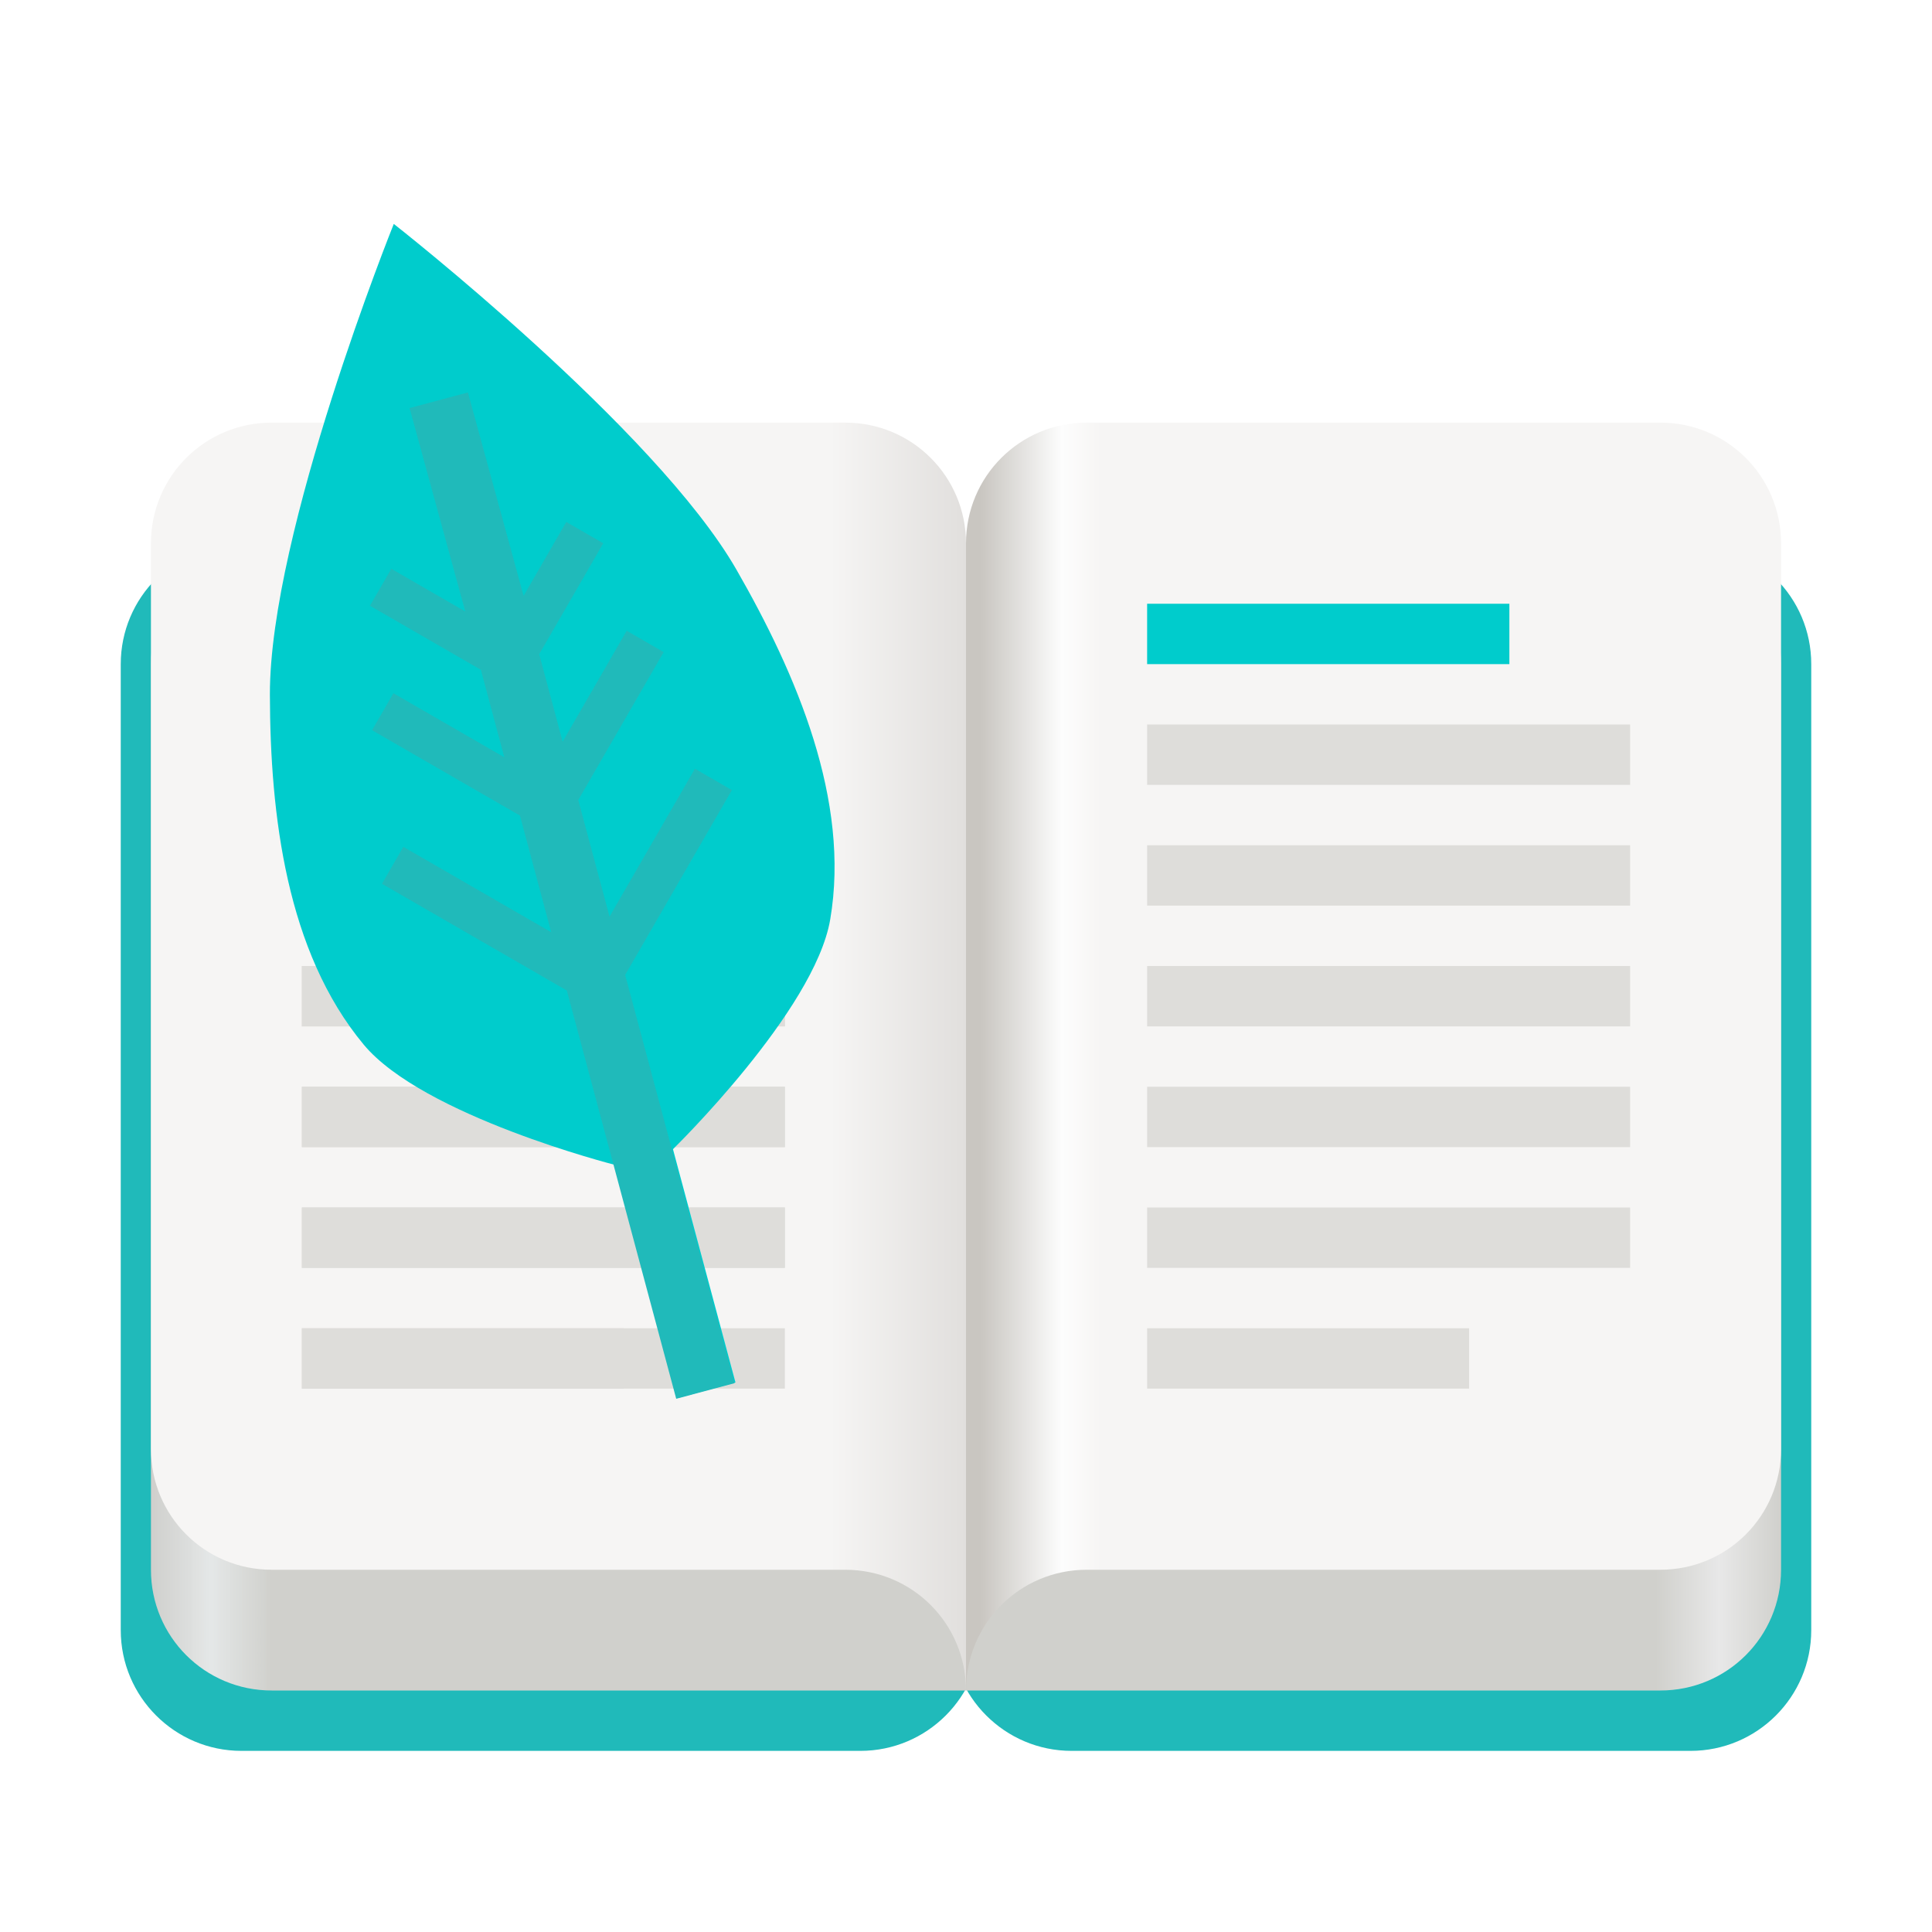
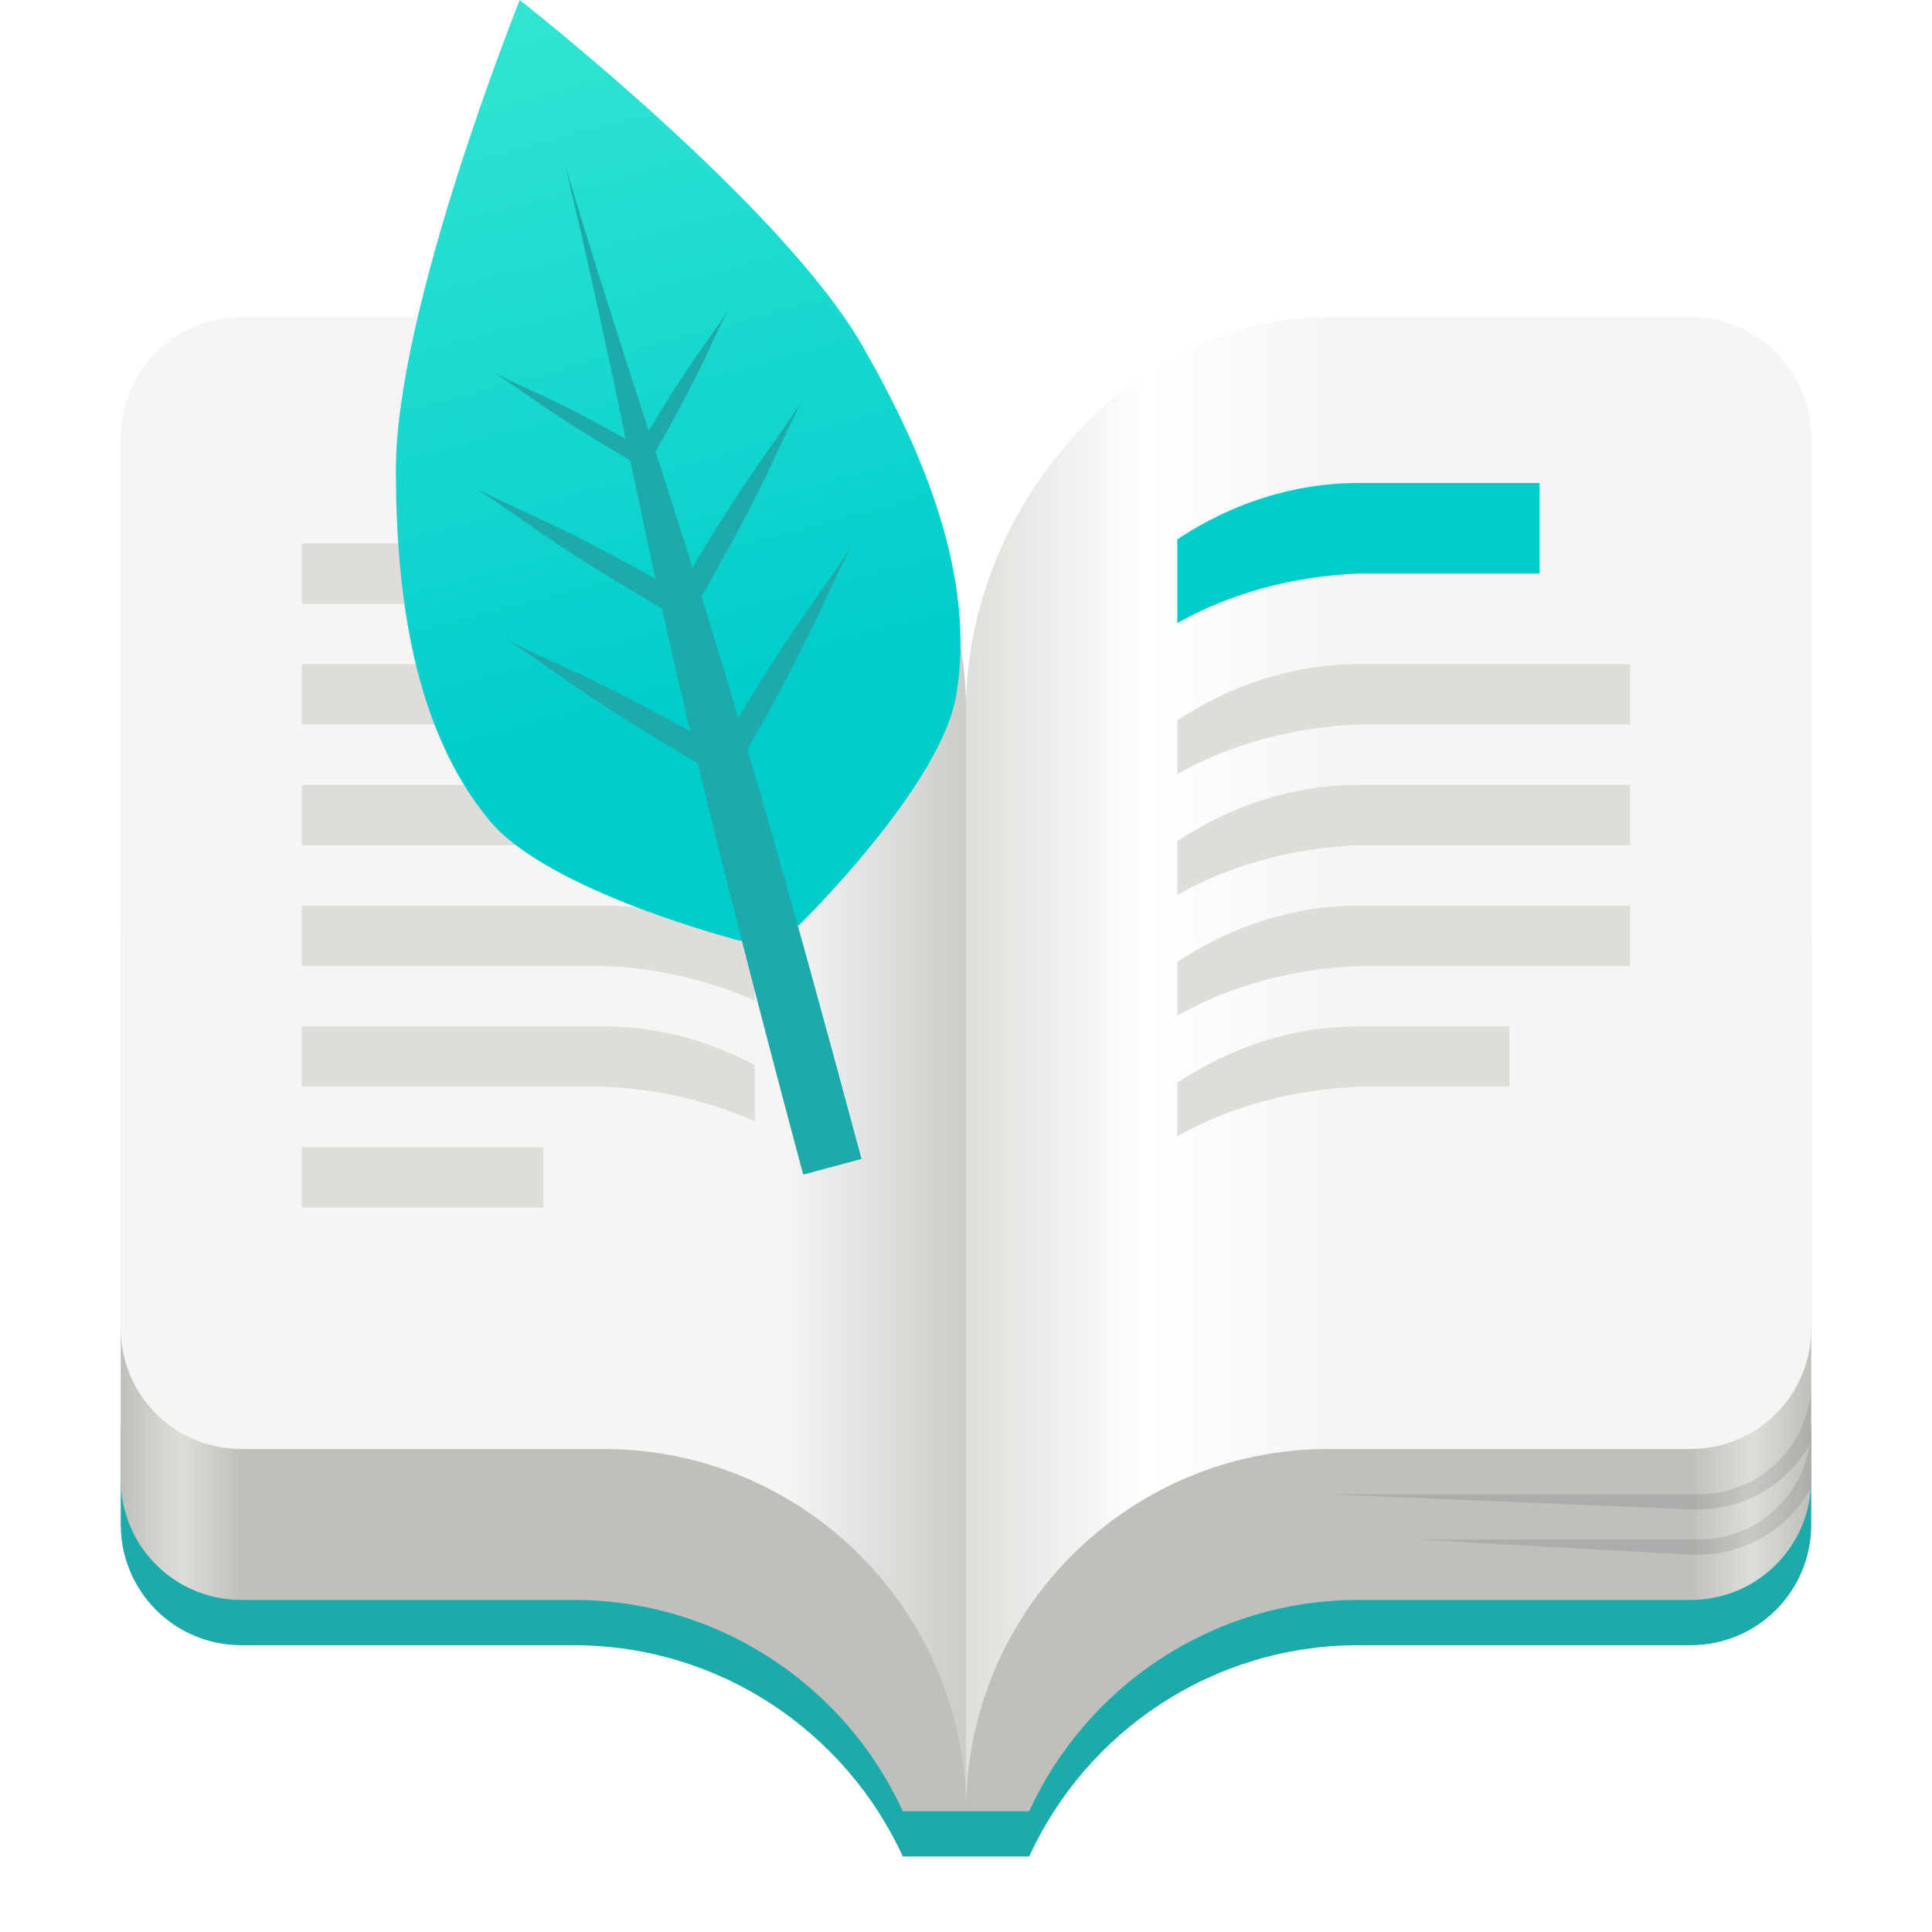
- <svg xmlns="http://www.w3.org/2000/svg" xmlns:xlink="http://www.w3.org/1999/xlink" width="128" height="128" id="svg11300" version="1.0" style="display:inline;enable-background:new" viewBox="0 0 128 128">
-   <defs id="defs3">
-     <linearGradient id="linearGradient981">
-       <stop id="stop969" offset="0" style="stop-color:#cfcfcc;stop-opacity:1;" />
-       <stop style="stop-color:#e8e8e8;stop-opacity:0.98" offset="0.037" id="stop971" />
-       <stop id="stop973" offset="0.074" style="stop-color:#d0d0cc;stop-opacity:1" />
-       <stop style="stop-color:#d0d0cc;stop-opacity:1" offset="0.923" id="stop975" />
-       <stop style="stop-color:#e8e8e8;stop-opacity:1" offset="0.962" id="stop977" />
-       <stop id="stop979" offset="1" style="stop-color:#d0d0cc;stop-opacity:1" />
+ <svg xmlns="http://www.w3.org/2000/svg" xmlns:xlink="http://www.w3.org/1999/xlink" width="128px" height="128px" viewBox="0 0 128 128" version="1.1">
+   <defs>
+     <linearGradient id="linear0" gradientUnits="userSpaceOnUse" x1="64" y1="246" x2="120" y2="246" gradientTransform="matrix(1,0,0,1,0,-166)">
+       <stop offset="0" style="stop-color:rgb(75.294%,74.902%,73.725%);stop-opacity:1;" />
+       <stop offset="0.857" style="stop-color:rgb(75.294%,74.902%,73.725%);stop-opacity:1;" />
+       <stop offset="0.929" style="stop-color:rgb(87.059%,86.667%,85.49%);stop-opacity:1;" />
+       <stop offset="1" style="stop-color:rgb(75.294%,74.902%,73.725%);stop-opacity:1;" />
    </linearGradient>
-     <linearGradient id="linearGradient932">
-       <stop style="stop-color:#cfcfcc;stop-opacity:1;" offset="0" id="stop928" />
-       <stop id="stop936" offset="0.037" style="stop-color:#e3e3e3;stop-opacity:0.98" />
-       <stop style="stop-color:#d0d0cc;stop-opacity:1" offset="0.074" id="stop944" />
-       <stop id="stop948" offset="0.923" style="stop-color:#d0d0cc;stop-opacity:1" />
-       <stop id="stop946" offset="0.962" style="stop-color:#e3e3e3;stop-opacity:1" />
-       <stop style="stop-color:#d0d0cc;stop-opacity:1" offset="1" id="stop930" />
+     <linearGradient id="linear1" gradientUnits="userSpaceOnUse" x1="64" y1="246" x2="120" y2="246" gradientTransform="matrix(-1,0,0,1,128,-166)">
+       <stop offset="0" style="stop-color:rgb(75.294%,74.902%,73.725%);stop-opacity:1;" />
+       <stop offset="0.857" style="stop-color:rgb(75.294%,74.902%,73.725%);stop-opacity:1;" />
+       <stop offset="0.929" style="stop-color:rgb(87.059%,86.667%,85.49%);stop-opacity:1;" />
+       <stop offset="1" style="stop-color:rgb(75.294%,74.902%,73.725%);stop-opacity:1;" />
    </linearGradient>
-     <linearGradient id="linearGradient897">
-       <stop style="stop-color:#f6f5f4;stop-opacity:1" offset="0" id="stop893" />
-       <stop style="stop-color:#e1dfdd;stop-opacity:1" offset="1" id="stop895" />
+     <filter id="alpha" filterUnits="objectBoundingBox" x="0%" y="0%" width="100%" height="100%">
+       <feColorMatrix type="matrix" in="SourceGraphic" values="0 0 0 0 1 0 0 0 0 1 0 0 0 0 1 0 0 0 1 0" />
+     </filter>
+     <mask id="mask0">
+       <g filter="url(#alpha)">
+         <rect x="0" y="0" width="128" height="128" style="fill:rgb(0%,0%,0%);fill-opacity:0.1;stroke:none;" />
+       </g>
+     </mask>
+     <clipPath id="clip1">
+       <rect x="0" y="0" width="192" height="152" />
+     </clipPath>
+     <g id="surface203859" clip-path="url(#clip1)">
+       <path style=" stroke:none;fill-rule:nonzero;fill:rgb(0%,0%,0%);fill-opacity:1;" d="M 128 107.656 C 127.918 111.746 124.621 115 120.508 115 L 120.008 115 L 120.008 116 L 120.508 116 C 123.754 116 126.566 114.188 128 111.52 Z M 96 115 L 120 116 L 120 115 Z M 96 115 " />
+       <path style=" stroke:none;fill-rule:nonzero;fill:rgb(0%,0%,0%);fill-opacity:1;" d="M 128 110.656 C 127.918 114.746 124.621 118 120.508 118 L 120.008 118 L 120.008 119 L 120.508 119 C 123.73 119 126.531 117.211 127.973 114.574 C 127.984 114.383 128 114.191 128 114 Z M 102 118 L 120 119 L 120 118 Z M 102 118 " />
+     </g>
+     <linearGradient id="linear2" gradientUnits="userSpaceOnUse" x1="320" y1="116" x2="416" y2="116" gradientTransform="matrix(-0.25,0,0,0.25,168,31.00002)">
+       <stop offset="0" style="stop-color:rgb(96.471%,96.078%,95.686%);stop-opacity:1;" />
+       <stop offset="0.5" style="stop-color:rgb(100%,100%,100%);stop-opacity:1;" />
+       <stop offset="1" style="stop-color:rgb(87.843%,87.059%,85.882%);stop-opacity:1;" />
    </linearGradient>
-     <linearGradient id="linearGradient3592">
-       <stop id="stop3586" offset="0" style="stop-color:#f6f5f4;stop-opacity:1" />
-       <stop style="stop-color:#fdfdfd;stop-opacity:1" offset="0.333" id="stop938" />
-       <stop id="stop3590" offset="1" style="stop-color:#c9c6c1;stop-opacity:1" />
+     <linearGradient id="linear3" gradientUnits="userSpaceOnUse" x1="320" y1="116" x2="416" y2="116" gradientTransform="matrix(0.25,0,0,0.25,-39.99999,31.00002)">
+       <stop offset="0" style="stop-color:rgb(96.471%,96.078%,95.686%);stop-opacity:1;" />
+       <stop offset="0.5" style="stop-color:rgb(96.471%,96.078%,95.686%);stop-opacity:1;" />
+       <stop offset="1" style="stop-color:rgb(80%,79.608%,78.431%);stop-opacity:1;" />
    </linearGradient>
-     <linearGradient xlink:href="#linearGradient897" id="linearGradient3576" x1="55" y1="65" x2="64" y2="65" gradientUnits="userSpaceOnUse" />
-     <linearGradient xlink:href="#linearGradient3592" id="linearGradient885" x1="73" y1="65" x2="65" y2="65" gradientUnits="userSpaceOnUse" />
-     <linearGradient xlink:href="#linearGradient932" id="linearGradient934" x1="8" y1="106" x2="120" y2="106" gradientUnits="userSpaceOnUse" />
-     <linearGradient xlink:href="#linearGradient981" id="linearGradient953" gradientUnits="userSpaceOnUse" x1="10" y1="106" x2="118" y2="106" />
+     <linearGradient id="linear4" gradientUnits="userSpaceOnUse" x1="59.092" y1="216.78" x2="46.289" y2="169" gradientTransform="matrix(1,0.000000000000000028,-0.000000000000000028,1,-11.86288,-168.9809)">
+       <stop offset="0" style="stop-color:rgb(0%,80%,80%);stop-opacity:1;" />
+       <stop offset="1" style="stop-color:rgb(19.608%,89.804%,82.353%);stop-opacity:1;" />
+     </linearGradient>
  </defs>
-   <g id="layer1" style="display:inline" transform="translate(0,-172)">
-     <g id="layer9" style="display:inline">
-       <rect ry="8" y="208" x="63" height="80" width="57" id="rect904" style="display:inline;fill:#20baba;fill-opacity:1;enable-background:new" />
-       <rect style="display:inline;fill:#20baba;fill-opacity:1;enable-background:new" id="rect1642" width="57" height="80" x="8" y="36" ry="8" transform="translate(0,172)" />
-       <path transform="translate(0,172)" style="display:inline;fill:url(#linearGradient953);fill-opacity:1;enable-background:new" d="m 18,36 h 92 c 4.432,0 8,3.568 8,8 v 60 c 0,4.432 -3.568,8 -8,8 H 18 c -4.432,0 -8,-3.568 -8,-8 V 44 c 0,-4.432 3.568,-8 8,-8 z" id="rect2189" />
-       <path style="display:inline;opacity:1;fill:url(#linearGradient885);fill-opacity:1;stroke:none;stroke-width:6;stroke-linecap:butt;stroke-linejoin:miter;stroke-miterlimit:4;stroke-dasharray:none;stroke-dashoffset:0;stroke-opacity:1;marker:none;marker-start:none;marker-mid:none;marker-end:none;paint-order:normal;enable-background:new" d="m 72,28 c -4.432,0 -8,3.568 -8,8 v 76 c 0,-4.432 3.568,-8 8,-8 h 38 c 4.432,0 8,-3.568 8,-8 V 36 c 0,-4.432 -3.568,-8 -8,-8 z" id="path1657" transform="translate(0,172)" />
-       <path id="path3566" d="m 56,28 c 4.432,0 8,3.568 8,8 v 76 c 0,-4.432 -3.568,-8 -8,-8 H 18 c -4.432,0 -8,-3.568 -8,-8 V 36 c 0,-4.432 3.568,-8 8,-8 z" style="display:inline;opacity:1;fill:url(#linearGradient3576);fill-opacity:1;stroke:none;stroke-width:6;stroke-linecap:butt;stroke-linejoin:miter;stroke-miterlimit:4;stroke-dasharray:none;stroke-dashoffset:0;stroke-opacity:1;marker:none;marker-start:none;marker-mid:none;marker-end:none;paint-order:normal;enable-background:new" transform="translate(0,172)" />
-       <rect style="display:inline;fill:#00cccc;fill-opacity:1;stroke:none;stroke-width:0.926;enable-background:new" id="rect903" width="24" height="4" x="76" y="212" ry="0" />
-       <rect style="display:inline;fill:#deddda;fill-opacity:1;stroke:none;stroke-width:1.069;enable-background:new" id="rect903-3-6" width="32" height="4" x="76" y="48" ry="0" transform="translate(0,172)" />
-       <rect ry="0" y="56" x="76" height="4" width="32" id="rect935" style="display:inline;fill:#deddda;fill-opacity:1;stroke:none;stroke-width:1.069;enable-background:new" transform="translate(0,172)" />
-       <rect style="display:inline;fill:#deddda;fill-opacity:1;stroke:none;stroke-width:1.069;enable-background:new" id="rect937" width="32" height="4" x="76" y="64" ry="0" transform="translate(0,172)" />
-       <rect ry="0" y="72" x="76" height="4" width="32" id="rect939" style="display:inline;fill:#deddda;fill-opacity:1;stroke:none;stroke-width:1.069;enable-background:new" transform="translate(0,172)" />
-       <rect style="display:inline;fill:#deddda;fill-opacity:1;stroke:none;stroke-width:1.069;enable-background:new" id="rect941" width="32" height="4" x="76" y="80" ry="0" transform="translate(0,172)" />
-       <rect ry="0" y="88" x="76" height="4" width="21.333" id="rect943" style="display:inline;fill:#deddda;fill-opacity:1;stroke:none;stroke-width:0.873;enable-background:new" transform="translate(0,172)" />
-       <rect ry="0" y="64" x="20" height="4" width="32" id="rect965" style="display:inline;fill:#deddda;fill-opacity:1;stroke:none;stroke-width:1.069;enable-background:new" transform="translate(0,172)" />
-       <rect style="display:inline;fill:#deddda;fill-opacity:1;stroke:none;stroke-width:1.069;enable-background:new" id="rect967" width="32" height="4" x="20" y="72" ry="0" transform="translate(0,172)" />
-       <rect ry="0" y="80" x="20" height="4" width="32" id="rect969" style="display:inline;fill:#deddda;fill-opacity:1;stroke:none;stroke-width:1.069;enable-background:new" transform="translate(0,172)" />
-       <rect style="display:inline;fill:#deddda;fill-opacity:1;stroke:none;stroke-width:0.873;enable-background:new" id="rect971" width="21.333" height="4" x="20" y="88" ry="0" transform="translate(0,172)" />
-       <rect style="display:inline;fill:#deddda;fill-opacity:1;stroke:none;stroke-width:1.069;enable-background:new" id="rect979" width="32" height="4" x="20" y="64" ry="0" transform="translate(0,172)" />
-       <rect ry="0" y="72" x="20" height="4" width="32" id="rect981" style="display:inline;fill:#deddda;fill-opacity:1;stroke:none;stroke-width:1.069;enable-background:new" transform="translate(0,172)" />
-       <rect style="display:inline;fill:#deddda;fill-opacity:1;stroke:none;stroke-width:1.069;enable-background:new" id="rect983" width="32" height="4" x="20" y="80" ry="0" transform="translate(0,172)" />
-       <rect ry="0" y="88" x="20" height="4" width="32" id="rect985" style="display:inline;fill:#deddda;fill-opacity:1;stroke:none;stroke-width:1.069;enable-background:new" transform="translate(0,172)" />
-       <path style="display:inline;fill:#00cccc;fill-opacity:1;stroke:none;stroke-width:1px;stroke-linecap:butt;stroke-linejoin:miter;stroke-opacity:1;enable-background:new" d="m 26.089,186.835 c 0,0 -8.232,20.437 -8.208,31.187 0.018,8 1.102,17.027 6.212,23.182 3.926,4.729 16.629,7.968 16.629,7.968 l 4.141,15.455 3.864,-1.035 -4.141,-15.455 c 0,0 9.382,-9.156 10.417,-15.215 1.348,-7.886 -2.227,-16.245 -6.212,-23.182 -5.354,-9.321 -22.702,-22.905 -22.702,-22.905 z" id="path901" />
-       <path style="display:inline;fill:#20baba;fill-opacity:1;stroke:none;stroke-width:1px;stroke-linecap:butt;stroke-linejoin:miter;stroke-opacity:1;enable-background:new" d="m 44.801,264.673 3.864,-1.035 -7.247,-27.046 7.071,-12.247 -2.449,-1.414 -5.657,9.798 -2.071,-7.727 5.657,-9.798 -2.449,-1.414 -4.243,7.348 -1.553,-5.796 4.243,-7.348 -2.449,-1.414 -2.828,4.899 L 31,198 l -3.864,1.035 3.688,13.477 -4.899,-2.828 -1.414,2.449 7.348,4.243 1.553,5.796 -7.348,-4.243 -1.414,2.449 9.798,5.657 2.071,7.727 -9.798,-5.657 -1.414,2.449 12.247,7.071 z" id="path987" />
-     </g>
+   <g id="surface203855">
+     <path style=" stroke:none;fill-rule:nonzero;fill:rgb(11.373%,66.667%,66.667%);fill-opacity:1;" d="M 120 94.355 L 120 101 C 120 105.434 116.434 109 112 109 L 90 109 C 80.316 109 71.977 114.738 68.184 123 L 59.816 123 C 56.023 114.738 47.684 109 38 109 L 16 109 C 11.566 109 8 105.434 8 101 L 8 94.355 Z M 120 94.355 " />
+     <path style=" stroke:none;fill-rule:nonzero;fill:url(#linear0);" d="M 66.328 54.02 C 66.168 55.008 66.055 56 66 57 L 64 57 L 64 120 L 68.184 120 C 71.977 111.738 80.316 106 90 106 L 112 106 C 116.434 106 120 102.434 120 98 L 120 62.355 C 120 57.922 116.434 54.355 112 54.355 Z M 66.328 54.02 " />
+     <path style=" stroke:none;fill-rule:nonzero;fill:url(#linear1);" d="M 61.676 54.02 C 61.832 55.008 61.945 56 62 57 L 64 57 L 64 120 L 59.816 120 C 56.023 111.738 47.684 106 38 106 L 16 106 C 11.566 106 8 102.434 8 98 L 8 62.355 C 8 57.922 11.566 54.355 16 54.355 Z M 61.676 54.02 " />
+     <use xlink:href="#surface203859" transform="matrix(1,0,0,1,-8,-16)" mask="url(#mask0)" />
+     <path style=" stroke:none;fill-rule:nonzero;fill:url(#linear2);" d="M 112 21 C 116.434 21 120 24.566 120 29 L 120 88 C 120 92.434 116.434 96 112 96 L 88 96 C 74.746 96 64 106.746 64 120 L 64 47 C 64 33.746 74.746 21 88 21 Z M 112 21 " />
+     <path style=" stroke:none;fill-rule:nonzero;fill:url(#linear3);" d="M 16 21 C 11.566 21 8 24.566 8 29 L 8 88 C 8 92.434 11.566 96 16 96 L 40 96 C 53.254 96 64 106.746 64 120 L 64 47 C 64 33.746 53.254 21 40 21 Z M 16 21 " />
+     <path style=" stroke:none;fill-rule:nonzero;fill:rgb(0%,80%,80%);fill-opacity:1;" d="M 102 32 L 102 38 L 90 38 C 85.625 38.184 81.535 39.297 78 41.281 L 78 35.73 C 81.531 33.395 85.625 32 90 32 Z M 102 32 " />
+     <path style=" stroke:none;fill-rule:nonzero;fill:rgb(87.059%,86.667%,85.49%);fill-opacity:1;" d="M 108 44 L 108 48 L 90 48 C 85.625 48.184 81.535 49.297 78 51.281 L 78 47.73 C 81.531 45.395 85.625 44 90 44 Z M 108 44 " />
+     <path style=" stroke:none;fill-rule:nonzero;fill:rgb(87.059%,86.667%,85.49%);fill-opacity:1;" d="M 108 52 L 108 56 L 90 56 C 85.625 56.184 81.535 57.297 78 59.281 L 78 55.73 C 81.531 53.395 85.625 52 90 52 Z M 108 52 " />
+     <path style=" stroke:none;fill-rule:nonzero;fill:rgb(87.059%,86.667%,85.49%);fill-opacity:1;" d="M 108 60 L 108 64 L 90 64 C 85.625 64.184 81.535 65.297 78 67.281 L 78 63.73 C 81.531 61.395 85.625 60 90 60 Z M 108 60 " />
+     <path style=" stroke:none;fill-rule:nonzero;fill:rgb(87.059%,86.667%,85.49%);fill-opacity:1;" d="M 36 76 L 20 76 L 20 80 L 36 80 Z M 36 76 " />
+     <path style=" stroke:none;fill-rule:nonzero;fill:rgb(87.059%,86.667%,85.49%);fill-opacity:1;" d="M 20 44 L 20 48 L 40 48 C 43.574 48.148 46.953 48.93 50 50.293 L 50 46.559 C 46.953 44.941 43.574 44 40 44 Z M 20 44 " />
+     <path style=" stroke:none;fill-rule:nonzero;fill:rgb(87.059%,86.667%,85.49%);fill-opacity:1;" d="M 20 52 L 20 56 L 40 56 C 43.574 56.148 46.953 56.93 50 58.293 L 50 54.559 C 46.953 52.941 43.574 52 40 52 Z M 20 52 " />
+     <path style=" stroke:none;fill-rule:nonzero;fill:rgb(87.059%,86.667%,85.49%);fill-opacity:1;" d="M 20 60 L 20 64 L 40 64 C 43.574 64.148 46.953 64.93 50 66.293 L 50 62.559 C 46.953 60.941 43.574 60 40 60 Z M 20 60 " />
+     <path style=" stroke:none;fill-rule:nonzero;fill:rgb(87.059%,86.667%,85.49%);fill-opacity:1;" d="M 20 36 L 20 40 L 40 40 C 43.574 40.148 46.953 40.93 50 42.293 L 50 38.559 C 46.953 36.941 43.574 36 40 36 Z M 20 36 " />
+     <path style=" stroke:none;fill-rule:nonzero;fill:rgb(87.059%,86.667%,85.49%);fill-opacity:1;" d="M 20 68 L 20 72 L 40 72 C 43.574 72.148 46.953 72.93 50 74.293 L 50 70.559 C 46.953 68.941 43.574 68 40 68 Z M 20 68 " />
+     <path style=" stroke:none;fill-rule:nonzero;fill:rgb(87.059%,86.667%,85.49%);fill-opacity:1;" d="M 100 68 L 100 72 L 90 72 C 85.625 72.184 81.535 73.297 78 75.281 L 78 71.73 C 81.531 69.395 85.625 68 90 68 Z M 100 68 " />
+     <path style=" stroke:none;fill-rule:nonzero;fill:url(#linear4);" d="M 34.434 0 C 34.434 0 26.203 20.438 26.227 31.188 C 26.242 39.188 27.328 48.215 32.438 54.371 C 36.363 59.098 49.066 62.336 49.066 62.336 L 52.93 61.301 C 52.93 61.301 62.309 52.145 63.348 46.09 C 64.695 38.203 61.121 29.844 57.137 22.906 C 51.781 13.582 34.434 0 34.434 0 Z M 34.434 0 " />
+     <path style=" stroke:none;fill-rule:nonzero;fill:rgb(11.373%,66.667%,66.667%);fill-opacity:1;" d="M 53.215 77.82 C 42.441 37.617 42.727 33.129 37.457 11.004 C 43.988 32.707 46.305 36.582 57.078 76.785 Z M 53.215 77.82 " />
+     <path style=" stroke:none;fill-rule:nonzero;fill:rgb(11.373%,66.667%,66.667%);fill-opacity:1;" d="M 42.09 30.066 C 45.707 23.805 47.004 22.551 48.285 20.469 C 47.125 22.621 46.648 24.348 43.031 30.609 Z M 42.09 30.066 " />
+     <path style=" stroke:none;fill-rule:nonzero;fill:rgb(11.373%,66.667%,66.667%);fill-opacity:1;" d="M 44.598 39.785 C 49.617 31.09 51.418 29.348 53.195 26.453 C 51.59 29.445 50.926 31.844 45.902 40.539 Z M 44.598 39.785 " />
+     <path style=" stroke:none;fill-rule:nonzero;fill:rgb(11.373%,66.667%,66.667%);fill-opacity:1;" d="M 47.359 50.211 C 52.672 41.012 54.574 39.168 56.457 36.109 C 54.754 39.273 54.051 41.809 48.742 51.008 Z M 47.359 50.211 " />
+     <path style=" stroke:none;fill-rule:nonzero;fill:rgb(11.373%,66.667%,66.667%);fill-opacity:1;" d="M 42.836 29.867 C 36.57 26.254 34.824 25.816 32.672 24.652 C 34.75 25.938 36.027 27.195 42.289 30.809 Z M 42.836 29.867 " />
+     <path style=" stroke:none;fill-rule:nonzero;fill:rgb(11.373%,66.667%,66.667%);fill-opacity:1;" d="M 45.523 39.539 C 36.828 34.516 34.398 33.906 31.41 32.293 C 34.301 34.078 36.07 35.824 44.77 40.844 Z M 45.523 39.539 " />
+     <path style=" stroke:none;fill-rule:nonzero;fill:rgb(11.373%,66.667%,66.667%);fill-opacity:1;" d="M 48.344 49.945 C 39.145 44.633 36.574 43.988 33.414 42.281 C 36.469 44.172 38.348 46.016 47.547 51.328 Z M 48.344 49.945 " />
  </g>
</svg>
